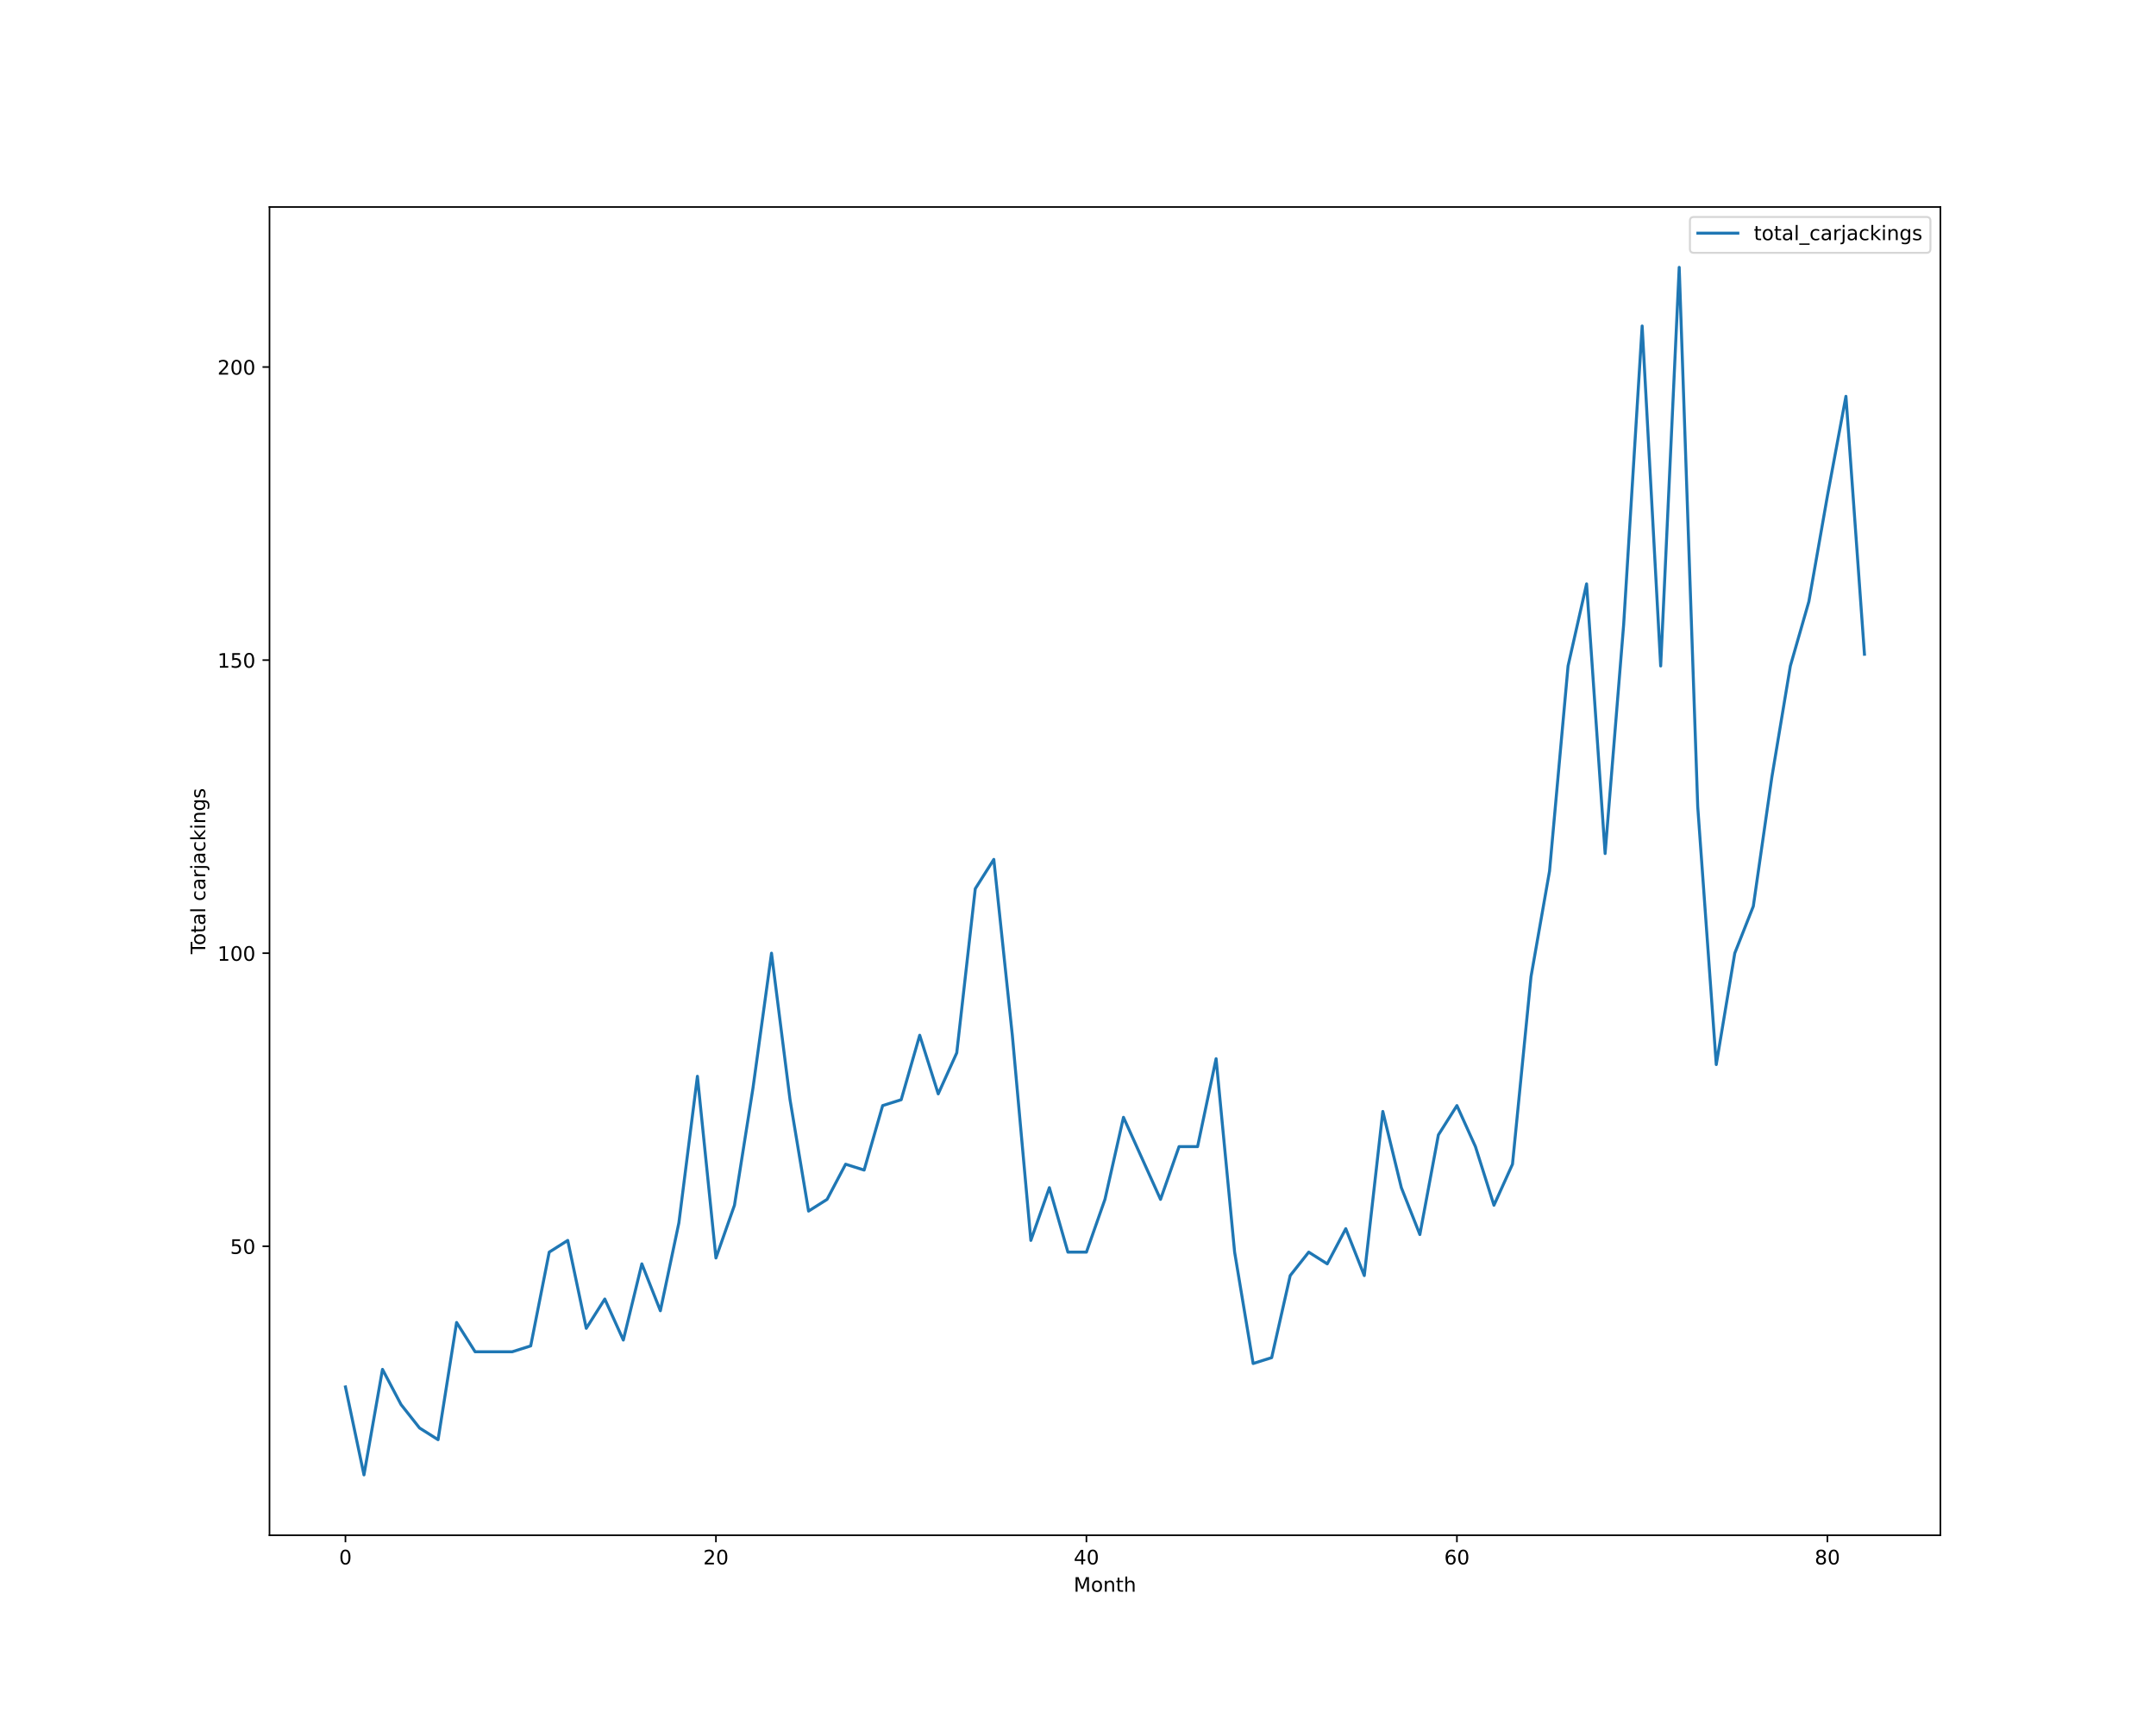
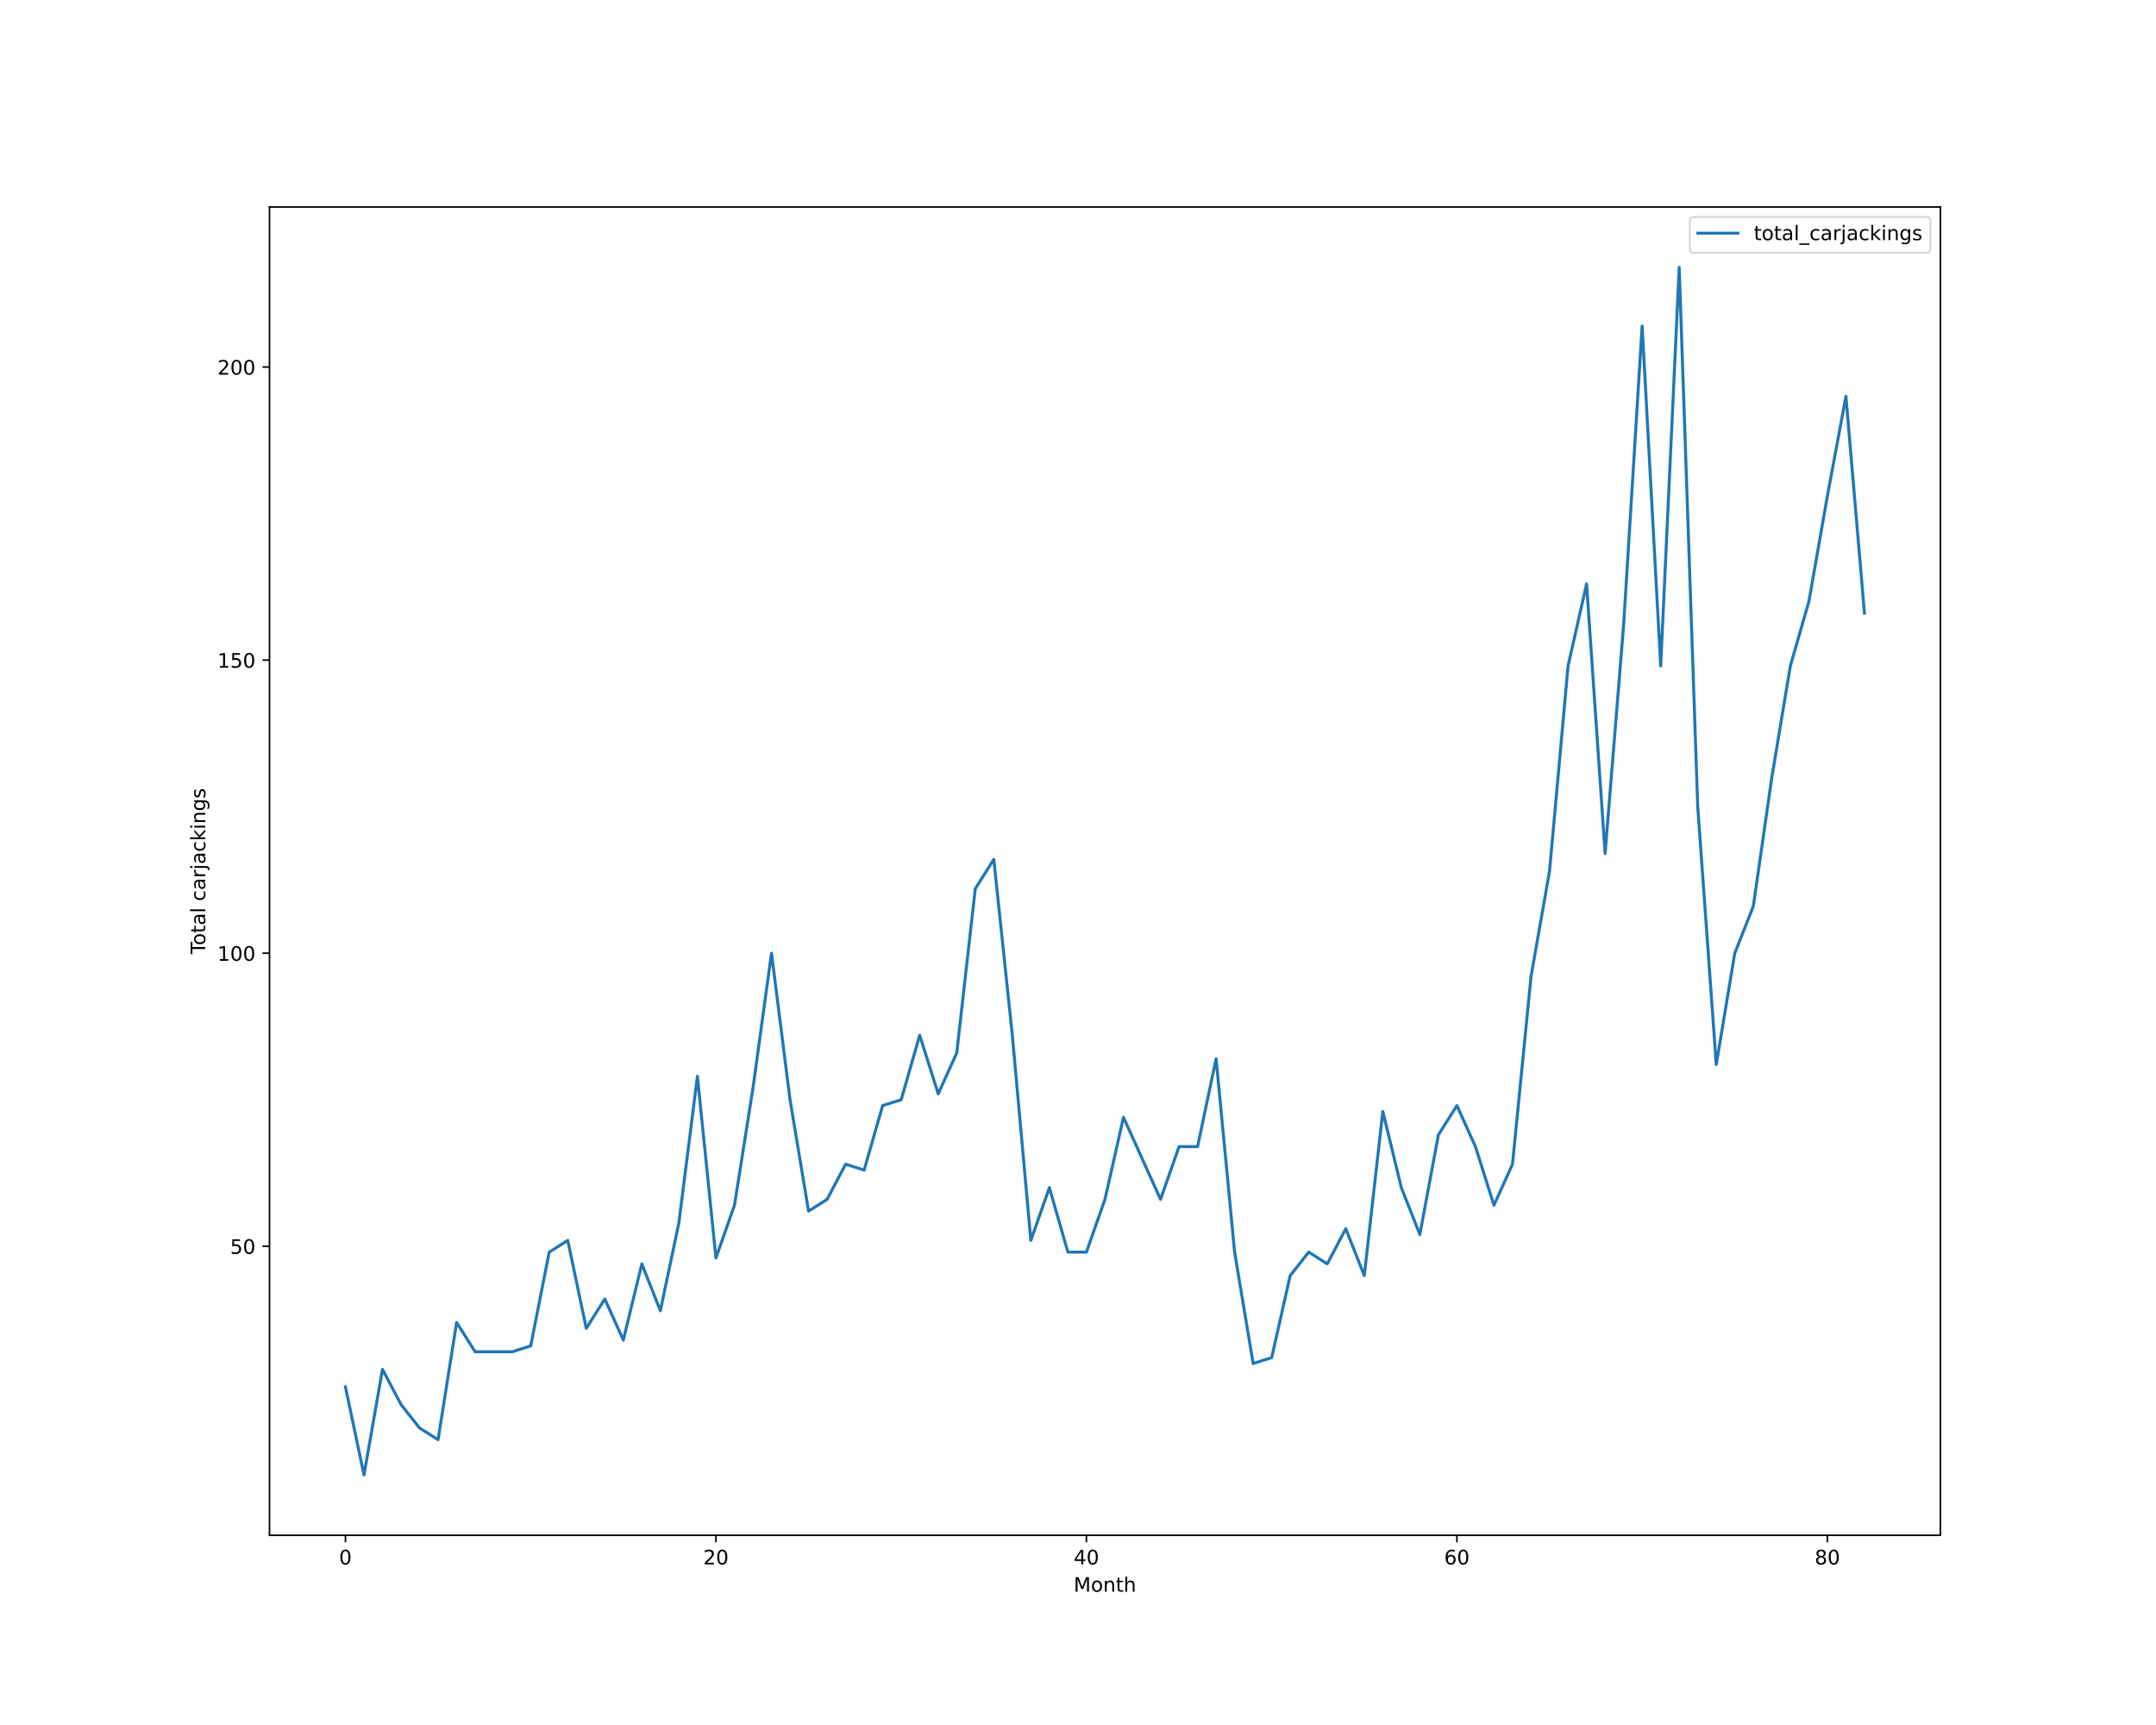
<svg xmlns="http://www.w3.org/2000/svg" xmlns:xlink="http://www.w3.org/1999/xlink" height="864pt" version="1.1" viewBox="0 0 1080 864" width="1080pt">
  <defs>
    <style type="text/css">*{stroke-linecap:butt;stroke-linejoin:round;}</style>
  </defs>
  <g id="figure_1">
    <g id="patch_1">
      <path d="M 0 864  L 1080 864  L 1080 0  L 0 0  z " style="fill:#ffffff;" />
    </g>
    <g id="axes_1">
      <g id="patch_2">
        <path d="M 135 768.96  L 972 768.96  L 972 103.68  L 135 103.68  z " style="fill:#ffffff;" />
      </g>
      <g id="matplotlib.axis_1">
        <g id="xtick_1">
          <g id="line2d_1">
            <defs>
-               <path d="M 0 0  L 0 3.5  " id="mc9567643ce" style="stroke:#000000;stroke-width:0.8;" />
-             </defs>
-             <g>
-               <use style="stroke:#000000;stroke-width:0.8;" x="173.045" xlink:href="#mc9567643ce" y="768.96" />
+               <path d="M 0 0  L 0 3.5  " id="m5c80afe290" style="stroke:#000000;stroke-width:0.8;" />
+             </defs>
+             <g>
+               <use style="stroke:#000000;stroke-width:0.8;" x="173.045" xlink:href="#m5c80afe290" y="768.96" />
            </g>
          </g>
          <g id="text_1">
            <g transform="translate(169.8642 783.5584)scale(0.1 -0.1)">
              <defs>
                <path d="M 2034 4250  Q 1547 4250 1301 3770  Q 1056 3291 1056 2328  Q 1056 1369 1301 889  Q 1547 409 2034 409  Q 2525 409 2770 889  Q 3016 1369 3016 2328  Q 3016 3291 2770 3770  Q 2525 4250 2034 4250  z M 2034 4750  Q 2819 4750 3233 4129  Q 3647 3509 3647 2328  Q 3647 1150 3233 529  Q 2819 -91 2034 -91  Q 1250 -91 836 529  Q 422 1150 422 2328  Q 422 3509 836 4129  Q 1250 4750 2034 4750  z " id="DejaVuSans-30" transform="scale(0.015625)" />
              </defs>
              <use xlink:href="#DejaVuSans-30" />
            </g>
          </g>
        </g>
        <g id="xtick_2">
          <g id="line2d_2">
            <g>
-               <use style="stroke:#000000;stroke-width:0.8;" x="358.633" xlink:href="#mc9567643ce" y="768.96" />
+               <use style="stroke:#000000;stroke-width:0.8;" x="358.633" xlink:href="#m5c80afe290" y="768.96" />
            </g>
          </g>
          <g id="text_2">
            <g transform="translate(352.2705 783.5584)scale(0.1 -0.1)">
              <defs>
                <path d="M 1228 531  L 3431 531  L 3431 0  L 469 0  L 469 531  Q 828 903 1448 1529  Q 2069 2156 2228 2338  Q 2531 2678 2651 2914  Q 2772 3150 2772 3378  Q 2772 3750 2511 3984  Q 2250 4219 1831 4219  Q 1534 4219 1204 4116  Q 875 4013 500 3803  L 500 4441  Q 881 4594 1212 4672  Q 1544 4750 1819 4750  Q 2544 4750 2975 4387  Q 3406 4025 3406 3419  Q 3406 3131 3298 2873  Q 3191 2616 2906 2266  Q 2828 2175 2409 1742  Q 1991 1309 1228 531  z " id="DejaVuSans-32" transform="scale(0.015625)" />
              </defs>
              <use xlink:href="#DejaVuSans-32" />
              <use x="63.623" xlink:href="#DejaVuSans-30" />
            </g>
          </g>
        </g>
        <g id="xtick_3">
          <g id="line2d_3">
            <g>
-               <use style="stroke:#000000;stroke-width:0.8;" x="544.221" xlink:href="#mc9567643ce" y="768.96" />
+               <use style="stroke:#000000;stroke-width:0.8;" x="544.221" xlink:href="#m5c80afe290" y="768.96" />
            </g>
          </g>
          <g id="text_3">
            <g transform="translate(537.8581 783.5584)scale(0.1 -0.1)">
              <defs>
                <path d="M 2419 4116  L 825 1625  L 2419 1625  L 2419 4116  z M 2253 4666  L 3047 4666  L 3047 1625  L 3713 1625  L 3713 1100  L 3047 1100  L 3047 0  L 2419 0  L 2419 1100  L 313 1100  L 313 1709  L 2253 4666  z " id="DejaVuSans-34" transform="scale(0.015625)" />
              </defs>
              <use xlink:href="#DejaVuSans-34" />
              <use x="63.623" xlink:href="#DejaVuSans-30" />
            </g>
          </g>
        </g>
        <g id="xtick_4">
          <g id="line2d_4">
            <g>
-               <use style="stroke:#000000;stroke-width:0.8;" x="729.808" xlink:href="#mc9567643ce" y="768.96" />
+               <use style="stroke:#000000;stroke-width:0.8;" x="729.808" xlink:href="#m5c80afe290" y="768.96" />
            </g>
          </g>
          <g id="text_4">
            <g transform="translate(723.4457 783.5584)scale(0.1 -0.1)">
              <defs>
                <path d="M 2113 2584  Q 1688 2584 1439 2293  Q 1191 2003 1191 1497  Q 1191 994 1439 701  Q 1688 409 2113 409  Q 2538 409 2786 701  Q 3034 994 3034 1497  Q 3034 2003 2786 2293  Q 2538 2584 2113 2584  z M 3366 4563  L 3366 3988  Q 3128 4100 2886 4159  Q 2644 4219 2406 4219  Q 1781 4219 1451 3797  Q 1122 3375 1075 2522  Q 1259 2794 1537 2939  Q 1816 3084 2150 3084  Q 2853 3084 3261 2657  Q 3669 2231 3669 1497  Q 3669 778 3244 343  Q 2819 -91 2113 -91  Q 1303 -91 875 529  Q 447 1150 447 2328  Q 447 3434 972 4092  Q 1497 4750 2381 4750  Q 2619 4750 2861 4703  Q 3103 4656 3366 4563  z " id="DejaVuSans-36" transform="scale(0.015625)" />
              </defs>
              <use xlink:href="#DejaVuSans-36" />
              <use x="63.623" xlink:href="#DejaVuSans-30" />
            </g>
          </g>
        </g>
        <g id="xtick_5">
          <g id="line2d_5">
            <g>
-               <use style="stroke:#000000;stroke-width:0.8;" x="915.396" xlink:href="#mc9567643ce" y="768.96" />
+               <use style="stroke:#000000;stroke-width:0.8;" x="915.396" xlink:href="#m5c80afe290" y="768.96" />
            </g>
          </g>
          <g id="text_5">
            <g transform="translate(909.0333 783.5584)scale(0.1 -0.1)">
              <defs>
                <path d="M 2034 2216  Q 1584 2216 1326 1975  Q 1069 1734 1069 1313  Q 1069 891 1326 650  Q 1584 409 2034 409  Q 2484 409 2743 651  Q 3003 894 3003 1313  Q 3003 1734 2745 1975  Q 2488 2216 2034 2216  z M 1403 2484  Q 997 2584 770 2862  Q 544 3141 544 3541  Q 544 4100 942 4425  Q 1341 4750 2034 4750  Q 2731 4750 3128 4425  Q 3525 4100 3525 3541  Q 3525 3141 3298 2862  Q 3072 2584 2669 2484  Q 3125 2378 3379 2068  Q 3634 1759 3634 1313  Q 3634 634 3220 271  Q 2806 -91 2034 -91  Q 1263 -91 848 271  Q 434 634 434 1313  Q 434 1759 690 2068  Q 947 2378 1403 2484  z M 1172 3481  Q 1172 3119 1398 2916  Q 1625 2713 2034 2713  Q 2441 2713 2670 2916  Q 2900 3119 2900 3481  Q 2900 3844 2670 4047  Q 2441 4250 2034 4250  Q 1625 4250 1398 4047  Q 1172 3844 1172 3481  z " id="DejaVuSans-38" transform="scale(0.015625)" />
              </defs>
              <use xlink:href="#DejaVuSans-38" />
              <use x="63.623" xlink:href="#DejaVuSans-30" />
            </g>
          </g>
        </g>
        <g id="text_6">
          <g transform="translate(537.8289 797.2366)scale(0.1 -0.1)">
            <defs>
              <path d="M 628 4666  L 1569 4666  L 2759 1491  L 3956 4666  L 4897 4666  L 4897 0  L 4281 0  L 4281 4097  L 3078 897  L 2444 897  L 1241 4097  L 1241 0  L 628 0  L 628 4666  z " id="DejaVuSans-4d" transform="scale(0.015625)" />
              <path d="M 1959 3097  Q 1497 3097 1228 2736  Q 959 2375 959 1747  Q 959 1119 1226 758  Q 1494 397 1959 397  Q 2419 397 2687 759  Q 2956 1122 2956 1747  Q 2956 2369 2687 2733  Q 2419 3097 1959 3097  z M 1959 3584  Q 2709 3584 3137 3096  Q 3566 2609 3566 1747  Q 3566 888 3137 398  Q 2709 -91 1959 -91  Q 1206 -91 779 398  Q 353 888 353 1747  Q 353 2609 779 3096  Q 1206 3584 1959 3584  z " id="DejaVuSans-6f" transform="scale(0.015625)" />
              <path d="M 3513 2113  L 3513 0  L 2938 0  L 2938 2094  Q 2938 2591 2744 2837  Q 2550 3084 2163 3084  Q 1697 3084 1428 2787  Q 1159 2491 1159 1978  L 1159 0  L 581 0  L 581 3500  L 1159 3500  L 1159 2956  Q 1366 3272 1645 3428  Q 1925 3584 2291 3584  Q 2894 3584 3203 3211  Q 3513 2838 3513 2113  z " id="DejaVuSans-6e" transform="scale(0.015625)" />
              <path d="M 1172 4494  L 1172 3500  L 2356 3500  L 2356 3053  L 1172 3053  L 1172 1153  Q 1172 725 1289 603  Q 1406 481 1766 481  L 2356 481  L 2356 0  L 1766 0  Q 1100 0 847 248  Q 594 497 594 1153  L 594 3053  L 172 3053  L 172 3500  L 594 3500  L 594 4494  L 1172 4494  z " id="DejaVuSans-74" transform="scale(0.015625)" />
              <path d="M 3513 2113  L 3513 0  L 2938 0  L 2938 2094  Q 2938 2591 2744 2837  Q 2550 3084 2163 3084  Q 1697 3084 1428 2787  Q 1159 2491 1159 1978  L 1159 0  L 581 0  L 581 4863  L 1159 4863  L 1159 2956  Q 1366 3272 1645 3428  Q 1925 3584 2291 3584  Q 2894 3584 3203 3211  Q 3513 2838 3513 2113  z " id="DejaVuSans-68" transform="scale(0.015625)" />
            </defs>
            <use xlink:href="#DejaVuSans-4d" />
            <use x="86.279" xlink:href="#DejaVuSans-6f" />
            <use x="147.461" xlink:href="#DejaVuSans-6e" />
            <use x="210.84" xlink:href="#DejaVuSans-74" />
            <use x="250.049" xlink:href="#DejaVuSans-68" />
          </g>
        </g>
      </g>
      <g id="matplotlib.axis_2">
        <g id="ytick_1">
          <g id="line2d_6">
            <defs>
-               <path d="M 0 0  L -3.5 0  " id="m3766bdd577" style="stroke:#000000;stroke-width:0.8;" />
-             </defs>
-             <g>
-               <use style="stroke:#000000;stroke-width:0.8;" x="135" xlink:href="#m3766bdd577" y="624.219" />
+               <path d="M 0 0  L -3.5 0  " id="mcb8267c768" style="stroke:#000000;stroke-width:0.8;" />
+             </defs>
+             <g>
+               <use style="stroke:#000000;stroke-width:0.8;" x="135" xlink:href="#mcb8267c768" y="624.219" />
            </g>
          </g>
          <g id="text_7">
            <g transform="translate(115.275 628.0182)scale(0.1 -0.1)">
              <defs>
                <path d="M 691 4666  L 3169 4666  L 3169 4134  L 1269 4134  L 1269 2991  Q 1406 3038 1543 3061  Q 1681 3084 1819 3084  Q 2600 3084 3056 2656  Q 3513 2228 3513 1497  Q 3513 744 3044 326  Q 2575 -91 1722 -91  Q 1428 -91 1123 -41  Q 819 9 494 109  L 494 744  Q 775 591 1075 516  Q 1375 441 1709 441  Q 2250 441 2565 725  Q 2881 1009 2881 1497  Q 2881 1984 2565 2268  Q 2250 2553 1709 2553  Q 1456 2553 1204 2497  Q 953 2441 691 2322  L 691 4666  z " id="DejaVuSans-35" transform="scale(0.015625)" />
              </defs>
              <use xlink:href="#DejaVuSans-35" />
              <use x="63.623" xlink:href="#DejaVuSans-30" />
            </g>
          </g>
        </g>
        <g id="ytick_2">
          <g id="line2d_7">
            <g>
-               <use style="stroke:#000000;stroke-width:0.8;" x="135" xlink:href="#m3766bdd577" y="477.423" />
+               <use style="stroke:#000000;stroke-width:0.8;" x="135" xlink:href="#mcb8267c768" y="477.423" />
            </g>
          </g>
          <g id="text_8">
            <g transform="translate(108.9125 481.2221)scale(0.1 -0.1)">
              <defs>
                <path d="M 794 531  L 1825 531  L 1825 4091  L 703 3866  L 703 4441  L 1819 4666  L 2450 4666  L 2450 531  L 3481 531  L 3481 0  L 794 0  L 794 531  z " id="DejaVuSans-31" transform="scale(0.015625)" />
              </defs>
              <use xlink:href="#DejaVuSans-31" />
              <use x="63.623" xlink:href="#DejaVuSans-30" />
              <use x="127.246" xlink:href="#DejaVuSans-30" />
            </g>
          </g>
        </g>
        <g id="ytick_3">
          <g id="line2d_8">
            <g>
-               <use style="stroke:#000000;stroke-width:0.8;" x="135" xlink:href="#m3766bdd577" y="330.627" />
+               <use style="stroke:#000000;stroke-width:0.8;" x="135" xlink:href="#mcb8267c768" y="330.627" />
            </g>
          </g>
          <g id="text_9">
            <g transform="translate(108.9125 334.426)scale(0.1 -0.1)">
              <use xlink:href="#DejaVuSans-31" />
              <use x="63.623" xlink:href="#DejaVuSans-35" />
              <use x="127.246" xlink:href="#DejaVuSans-30" />
            </g>
          </g>
        </g>
        <g id="ytick_4">
          <g id="line2d_9">
            <g>
-               <use style="stroke:#000000;stroke-width:0.8;" x="135" xlink:href="#m3766bdd577" y="183.831" />
+               <use style="stroke:#000000;stroke-width:0.8;" x="135" xlink:href="#mcb8267c768" y="183.831" />
            </g>
          </g>
          <g id="text_10">
            <g transform="translate(108.9125 187.6299)scale(0.1 -0.1)">
              <use xlink:href="#DejaVuSans-32" />
              <use x="63.623" xlink:href="#DejaVuSans-30" />
              <use x="127.246" xlink:href="#DejaVuSans-30" />
            </g>
          </g>
        </g>
        <g id="text_11">
          <g transform="translate(102.8328 477.8888)rotate(-90)scale(0.1 -0.1)">
            <defs>
              <path d="M -19 4666  L 3928 4666  L 3928 4134  L 2272 4134  L 2272 0  L 1638 0  L 1638 4134  L -19 4134  L -19 4666  z " id="DejaVuSans-54" transform="scale(0.015625)" />
              <path d="M 2194 1759  Q 1497 1759 1228 1600  Q 959 1441 959 1056  Q 959 750 1161 570  Q 1363 391 1709 391  Q 2188 391 2477 730  Q 2766 1069 2766 1631  L 2766 1759  L 2194 1759  z M 3341 1997  L 3341 0  L 2766 0  L 2766 531  Q 2569 213 2275 61  Q 1981 -91 1556 -91  Q 1019 -91 701 211  Q 384 513 384 1019  Q 384 1609 779 1909  Q 1175 2209 1959 2209  L 2766 2209  L 2766 2266  Q 2766 2663 2505 2880  Q 2244 3097 1772 3097  Q 1472 3097 1187 3025  Q 903 2953 641 2809  L 641 3341  Q 956 3463 1253 3523  Q 1550 3584 1831 3584  Q 2591 3584 2966 3190  Q 3341 2797 3341 1997  z " id="DejaVuSans-61" transform="scale(0.015625)" />
              <path d="M 603 4863  L 1178 4863  L 1178 0  L 603 0  L 603 4863  z " id="DejaVuSans-6c" transform="scale(0.015625)" />
              <path id="DejaVuSans-20" transform="scale(0.015625)" />
              <path d="M 3122 3366  L 3122 2828  Q 2878 2963 2633 3030  Q 2388 3097 2138 3097  Q 1578 3097 1268 2742  Q 959 2388 959 1747  Q 959 1106 1268 751  Q 1578 397 2138 397  Q 2388 397 2633 464  Q 2878 531 3122 666  L 3122 134  Q 2881 22 2623 -34  Q 2366 -91 2075 -91  Q 1284 -91 818 406  Q 353 903 353 1747  Q 353 2603 823 3093  Q 1294 3584 2113 3584  Q 2378 3584 2631 3529  Q 2884 3475 3122 3366  z " id="DejaVuSans-63" transform="scale(0.015625)" />
              <path d="M 2631 2963  Q 2534 3019 2420 3045  Q 2306 3072 2169 3072  Q 1681 3072 1420 2755  Q 1159 2438 1159 1844  L 1159 0  L 581 0  L 581 3500  L 1159 3500  L 1159 2956  Q 1341 3275 1631 3429  Q 1922 3584 2338 3584  Q 2397 3584 2469 3576  Q 2541 3569 2628 3553  L 2631 2963  z " id="DejaVuSans-72" transform="scale(0.015625)" />
              <path d="M 603 3500  L 1178 3500  L 1178 -63  Q 1178 -731 923 -1031  Q 669 -1331 103 -1331  L -116 -1331  L -116 -844  L 38 -844  Q 366 -844 484 -692  Q 603 -541 603 -63  L 603 3500  z M 603 4863  L 1178 4863  L 1178 4134  L 603 4134  L 603 4863  z " id="DejaVuSans-6a" transform="scale(0.015625)" />
              <path d="M 581 4863  L 1159 4863  L 1159 1991  L 2875 3500  L 3609 3500  L 1753 1863  L 3688 0  L 2938 0  L 1159 1709  L 1159 0  L 581 0  L 581 4863  z " id="DejaVuSans-6b" transform="scale(0.015625)" />
              <path d="M 603 3500  L 1178 3500  L 1178 0  L 603 0  L 603 3500  z M 603 4863  L 1178 4863  L 1178 4134  L 603 4134  L 603 4863  z " id="DejaVuSans-69" transform="scale(0.015625)" />
              <path d="M 2906 1791  Q 2906 2416 2648 2759  Q 2391 3103 1925 3103  Q 1463 3103 1205 2759  Q 947 2416 947 1791  Q 947 1169 1205 825  Q 1463 481 1925 481  Q 2391 481 2648 825  Q 2906 1169 2906 1791  z M 3481 434  Q 3481 -459 3084 -895  Q 2688 -1331 1869 -1331  Q 1566 -1331 1297 -1286  Q 1028 -1241 775 -1147  L 775 -588  Q 1028 -725 1275 -790  Q 1522 -856 1778 -856  Q 2344 -856 2625 -561  Q 2906 -266 2906 331  L 2906 616  Q 2728 306 2450 153  Q 2172 0 1784 0  Q 1141 0 747 490  Q 353 981 353 1791  Q 353 2603 747 3093  Q 1141 3584 1784 3584  Q 2172 3584 2450 3431  Q 2728 3278 2906 2969  L 2906 3500  L 3481 3500  L 3481 434  z " id="DejaVuSans-67" transform="scale(0.015625)" />
              <path d="M 2834 3397  L 2834 2853  Q 2591 2978 2328 3040  Q 2066 3103 1784 3103  Q 1356 3103 1142 2972  Q 928 2841 928 2578  Q 928 2378 1081 2264  Q 1234 2150 1697 2047  L 1894 2003  Q 2506 1872 2764 1633  Q 3022 1394 3022 966  Q 3022 478 2636 193  Q 2250 -91 1575 -91  Q 1294 -91 989 -36  Q 684 19 347 128  L 347 722  Q 666 556 975 473  Q 1284 391 1588 391  Q 1994 391 2212 530  Q 2431 669 2431 922  Q 2431 1156 2273 1281  Q 2116 1406 1581 1522  L 1381 1569  Q 847 1681 609 1914  Q 372 2147 372 2553  Q 372 3047 722 3315  Q 1072 3584 1716 3584  Q 2034 3584 2315 3537  Q 2597 3491 2834 3397  z " id="DejaVuSans-73" transform="scale(0.015625)" />
            </defs>
            <use xlink:href="#DejaVuSans-54" />
            <use x="44.084" xlink:href="#DejaVuSans-6f" />
            <use x="105.266" xlink:href="#DejaVuSans-74" />
            <use x="144.475" xlink:href="#DejaVuSans-61" />
            <use x="205.754" xlink:href="#DejaVuSans-6c" />
            <use x="233.537" xlink:href="#DejaVuSans-20" />
            <use x="265.324" xlink:href="#DejaVuSans-63" />
            <use x="320.305" xlink:href="#DejaVuSans-61" />
            <use x="381.584" xlink:href="#DejaVuSans-72" />
            <use x="422.697" xlink:href="#DejaVuSans-6a" />
            <use x="450.48" xlink:href="#DejaVuSans-61" />
            <use x="511.76" xlink:href="#DejaVuSans-63" />
            <use x="566.74" xlink:href="#DejaVuSans-6b" />
            <use x="624.65" xlink:href="#DejaVuSans-69" />
            <use x="652.434" xlink:href="#DejaVuSans-6e" />
            <use x="715.812" xlink:href="#DejaVuSans-67" />
            <use x="779.289" xlink:href="#DejaVuSans-73" />
          </g>
        </g>
      </g>
      <g id="line2d_10">
-         <path clip-path="url(#p818b74ecf3)" d="M 173.045 694.681  L 182.325 738.72  L 191.604 685.873  L 200.884 703.489  L 210.163 715.233  L 219.442 721.104  L 228.722 662.386  L 238.001 677.066  L 247.28 677.066  L 256.56 677.066  L 265.839 674.13  L 275.119 627.155  L 284.398 621.283  L 293.677 665.322  L 302.957 650.642  L 312.236 671.194  L 321.516 633.027  L 330.795 656.514  L 340.074 612.475  L 349.354 539.077  L 358.633 630.091  L 367.912 603.668  L 377.192 544.949  L 386.471 477.423  L 395.751 550.821  L 405.03 606.603  L 414.309 600.732  L 423.589 583.116  L 432.868 586.052  L 442.147 553.757  L 451.427 550.821  L 460.706 518.526  L 469.986 547.885  L 479.265 527.334  L 488.544 445.128  L 497.824 430.448  L 507.103 518.526  L 516.382 621.283  L 525.662 594.86  L 534.941 627.155  L 544.221 627.155  L 553.5 600.732  L 562.779 559.629  L 572.059 580.18  L 581.338 600.732  L 590.618 574.308  L 599.897 574.308  L 609.176 530.27  L 618.456 627.155  L 627.735 682.937  L 637.014 680.002  L 646.294 638.899  L 655.573 627.155  L 664.853 633.027  L 674.132 615.411  L 683.411 638.899  L 692.691 556.693  L 701.97 594.86  L 711.249 618.347  L 720.529 568.437  L 729.808 553.757  L 739.088 574.308  L 748.367 603.668  L 757.646 583.116  L 766.926 489.167  L 776.205 436.32  L 785.484 333.563  L 794.764 292.46  L 804.043 427.512  L 813.323 313.011  L 822.602 163.279  L 831.881 333.563  L 841.161 133.92  L 850.44 404.025  L 859.72 533.205  L 868.999 477.423  L 878.278 453.936  L 887.558 389.345  L 896.837 333.563  L 906.116 301.268  L 915.396 248.421  L 924.675 198.51  L 933.955 327.691  " style="fill:none;stroke:#1f77b4;stroke-linecap:square;stroke-width:1.5;" />
+         <path clip-path="url(#p9a2547e4c1)" d="M 173.045 694.681  L 182.325 738.72  L 191.604 685.873  L 200.884 703.489  L 210.163 715.233  L 219.442 721.104  L 228.722 662.386  L 238.001 677.066  L 247.28 677.066  L 256.56 677.066  L 265.839 674.13  L 275.119 627.155  L 284.398 621.283  L 293.677 665.322  L 302.957 650.642  L 312.236 671.194  L 321.516 633.027  L 330.795 656.514  L 340.074 612.475  L 349.354 539.077  L 358.633 630.091  L 367.912 603.668  L 377.192 544.949  L 386.471 477.423  L 395.751 550.821  L 405.03 606.603  L 414.309 600.732  L 423.589 583.116  L 432.868 586.052  L 442.147 553.757  L 451.427 550.821  L 460.706 518.526  L 469.986 547.885  L 479.265 527.334  L 488.544 445.128  L 497.824 430.448  L 507.103 518.526  L 516.382 621.283  L 525.662 594.86  L 534.941 627.155  L 544.221 627.155  L 553.5 600.732  L 562.779 559.629  L 572.059 580.18  L 581.338 600.732  L 590.618 574.308  L 599.897 574.308  L 609.176 530.27  L 618.456 627.155  L 627.735 682.937  L 637.014 680.002  L 646.294 638.899  L 655.573 627.155  L 664.853 633.027  L 674.132 615.411  L 683.411 638.899  L 692.691 556.693  L 701.97 594.86  L 711.249 618.347  L 720.529 568.437  L 729.808 553.757  L 739.088 574.308  L 748.367 603.668  L 757.646 583.116  L 766.926 489.167  L 776.205 436.32  L 785.484 333.563  L 794.764 292.46  L 804.043 427.512  L 813.323 313.011  L 822.602 163.279  L 831.881 333.563  L 841.161 133.92  L 850.44 404.025  L 859.72 533.205  L 868.999 477.423  L 878.278 453.936  L 887.558 389.345  L 896.837 333.563  L 906.116 301.268  L 915.396 248.421  L 924.675 198.51  L 933.955 307.139  " style="fill:none;stroke:#1f77b4;stroke-linecap:square;stroke-width:1.5;" />
      </g>
      <g id="patch_3">
        <path d="M 135 768.96  L 135 103.68  " style="fill:none;stroke:#000000;stroke-linecap:square;stroke-linejoin:miter;stroke-width:0.8;" />
      </g>
      <g id="patch_4">
        <path d="M 972 768.96  L 972 103.68  " style="fill:none;stroke:#000000;stroke-linecap:square;stroke-linejoin:miter;stroke-width:0.8;" />
      </g>
      <g id="patch_5">
        <path d="M 135 768.96  L 972 768.96  " style="fill:none;stroke:#000000;stroke-linecap:square;stroke-linejoin:miter;stroke-width:0.8;" />
      </g>
      <g id="patch_6">
        <path d="M 135 103.68  L 972 103.68  " style="fill:none;stroke:#000000;stroke-linecap:square;stroke-linejoin:miter;stroke-width:0.8;" />
      </g>
      <g id="legend_1">
        <g id="patch_7">
          <path d="M 848.528 126.636  L 965 126.636  Q 967 126.636 967 124.636  L 967 110.68  Q 967 108.68 965 108.68  L 848.528 108.68  Q 846.528 108.68 846.528 110.68  L 846.528 124.636  Q 846.528 126.636 848.528 126.636  z " style="fill:#ffffff;opacity:0.8;stroke:#cccccc;stroke-linejoin:miter;" />
        </g>
        <g id="line2d_11">
          <path d="M 850.528 116.778  L 870.528 116.778  " style="fill:none;stroke:#1f77b4;stroke-linecap:square;stroke-width:1.5;" />
        </g>
        <g id="line2d_12" />
        <g id="text_12">
          <g transform="translate(878.5281 120.2784)scale(0.1 -0.1)">
            <defs>
              <path d="M 3263 -1063  L 3263 -1509  L -63 -1509  L -63 -1063  L 3263 -1063  z " id="DejaVuSans-5f" transform="scale(0.015625)" />
            </defs>
            <use xlink:href="#DejaVuSans-74" />
            <use x="39.209" xlink:href="#DejaVuSans-6f" />
            <use x="100.391" xlink:href="#DejaVuSans-74" />
            <use x="139.6" xlink:href="#DejaVuSans-61" />
            <use x="200.879" xlink:href="#DejaVuSans-6c" />
            <use x="228.662" xlink:href="#DejaVuSans-5f" />
            <use x="278.662" xlink:href="#DejaVuSans-63" />
            <use x="333.643" xlink:href="#DejaVuSans-61" />
            <use x="394.922" xlink:href="#DejaVuSans-72" />
            <use x="436.035" xlink:href="#DejaVuSans-6a" />
            <use x="463.818" xlink:href="#DejaVuSans-61" />
            <use x="525.098" xlink:href="#DejaVuSans-63" />
            <use x="580.078" xlink:href="#DejaVuSans-6b" />
            <use x="637.988" xlink:href="#DejaVuSans-69" />
            <use x="665.771" xlink:href="#DejaVuSans-6e" />
            <use x="729.15" xlink:href="#DejaVuSans-67" />
            <use x="792.627" xlink:href="#DejaVuSans-73" />
          </g>
        </g>
      </g>
    </g>
  </g>
  <defs>
-     <clipPath id="p818b74ecf3">
+     <clipPath id="p9a2547e4c1">
      <rect height="665.28" width="837" x="135" y="103.68" />
    </clipPath>
  </defs>
</svg>
